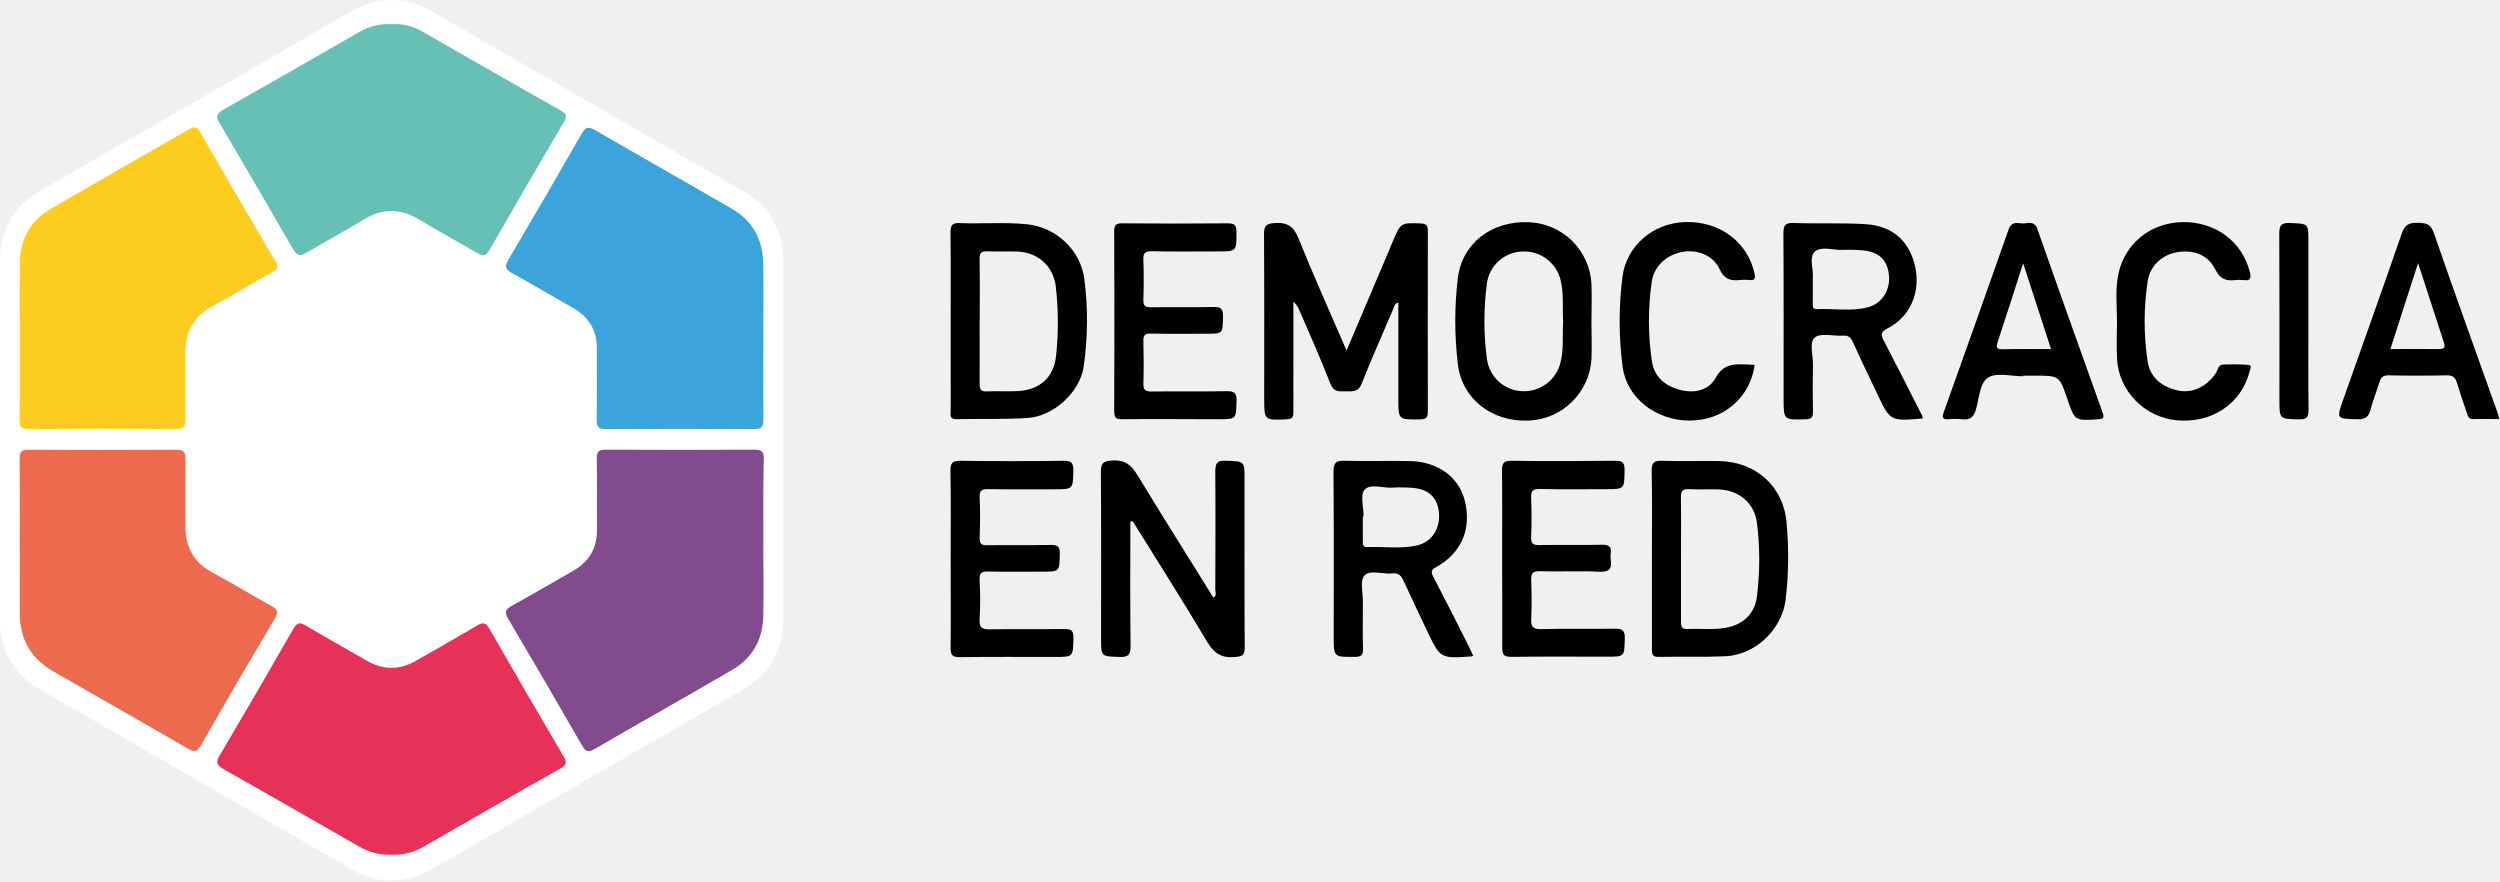
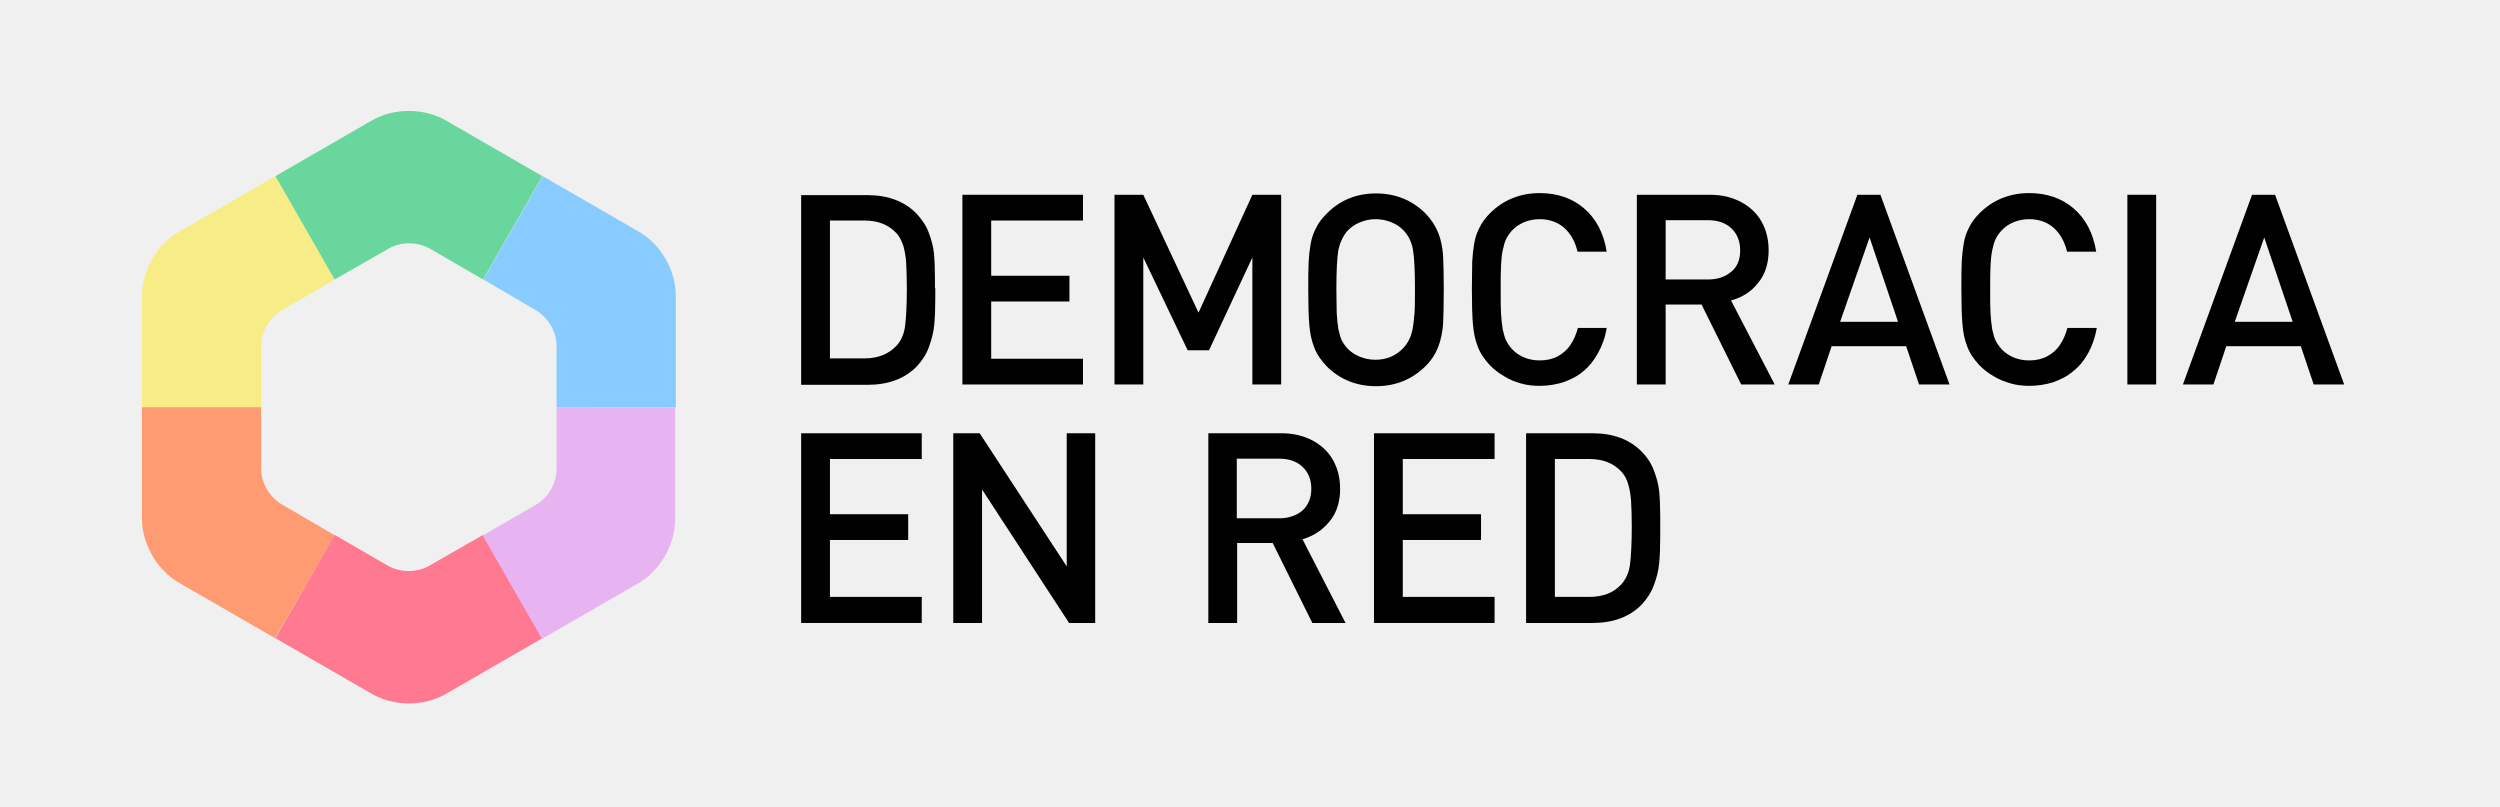
- <svg xmlns="http://www.w3.org/2000/svg" width="1123" height="396" viewBox="0 0 1123 396" fill="none">
-   <path d="M158.68 390.939L17.2 309.259C11.969 306.238 7.625 301.892 4.605 296.659C1.586 291.426 -0.002 285.491 2.67977e-05 279.449V116.099C-0.008 110.053 1.578 104.111 4.598 98.872C7.617 93.634 11.964 89.283 17.2 86.259L158.68 4.609C163.914 1.592 169.849 0.004 175.89 0.004C181.931 0.004 187.866 1.592 193.1 4.609L334.56 86.259C339.793 89.28 344.138 93.626 347.159 98.858C350.18 104.091 351.77 110.027 351.77 116.069V279.449C351.77 285.491 350.18 291.427 347.159 296.66C344.138 301.893 339.793 306.238 334.56 309.259L193.09 390.939C187.857 393.954 181.924 395.542 175.885 395.542C169.846 395.542 163.913 393.954 158.68 390.939V390.939Z" fill="white" />
-   <path d="M342.89 152.63C342.89 164.45 342.8 176.27 342.95 188.09C343 191.33 342.43 192.8 338.67 192.77C316.517 192.604 294.37 192.604 272.23 192.77C268.92 192.77 267.97 191.77 268.02 188.51C268.21 177.86 268.08 167.2 268.1 156.51C268.1 148.51 264.624 142.51 257.67 138.51C248.43 133.22 239.27 127.79 229.94 122.66C226.81 120.94 226.67 119.5 228.43 116.53C239.517 97.784 250.474 78.95 261.3 60.03C263.08 56.91 264.46 56.79 267.39 58.49C287.82 70.35 308.39 81.94 328.83 93.81C338.06 99.17 342.62 107.6 342.83 118.16C343.08 129.65 342.89 141.15 342.89 152.63Z" fill="#3DA4DB" />
-   <path d="M342.89 242.43C342.89 253.75 343.03 265.08 342.89 276.43C342.72 287.02 338.2 295.49 328.99 300.86C308.44 312.86 287.69 324.49 267.12 336.45C264.22 338.13 263.03 337.62 261.44 334.86C250.487 315.82 239.43 296.847 228.27 277.94C226.6 275.12 226.91 273.78 229.78 272.2C239.11 267.06 248.29 261.66 257.53 256.38C264.68 252.3 268.21 246.2 268.16 237.95C268.09 227.29 268.24 216.63 268.08 205.95C268.03 202.86 269.02 201.95 272.08 202C294.4 202.113 316.734 202.113 339.08 202C342.14 202 343.08 202.88 343.08 206C342.8 218.11 342.89 230.26 342.89 242.43Z" fill="#814B8E" />
-   <path d="M175.88 383.94C170.696 384.125 165.568 382.813 161.11 380.16C140.917 368.54 120.69 356.984 100.43 345.49C97.51 343.85 96.75 342.58 98.62 339.43C109.813 320.53 120.86 301.55 131.76 282.49C133.5 279.43 134.88 279.49 137.54 281.11C146.54 286.46 155.71 291.57 164.79 296.81C172.24 301.1 179.61 301.03 187.04 296.72C196.1 291.46 205.28 286.39 214.27 281C217.15 279.28 218.36 279.84 219.96 282.64C230.887 301.687 241.93 320.687 253.09 339.64C254.63 342.26 254.78 343.52 251.74 345.22C231.15 356.81 210.69 368.61 190.2 380.38C185.871 382.925 180.897 384.161 175.88 383.94V383.94Z" fill="#E63159" />
-   <path d="M8.89 152.03C8.89 140.7 8.81 129.38 8.89 118.03C8.99 107.33 13.79 99.031 22.95 93.721C43.5 81.721 64.23 70.01 84.84 58.111C87.15 56.781 88.42 56.77 89.9 59.34C101.107 78.807 112.417 98.221 123.83 117.58C125.2 119.91 124.73 120.91 122.51 122.15C113.51 127.15 104.7 132.59 95.59 137.45C86.98 142.04 83.2 149.08 83.25 158.57C83.25 168.4 83.15 178.23 83.31 188.05C83.37 191.3 82.75 192.77 79 192.74C57 192.58 35 192.58 13 192.74C9.74 192.74 8.72 191.81 8.77 188.5C9 176.35 8.89 164.19 8.89 152.03Z" fill="#FDCC21" />
-   <path d="M176.13 10.859C180.984 10.576 185.808 11.78 189.96 14.309C210.61 26.119 231.21 38.009 251.96 49.679C254.8 51.279 254.75 52.339 253.23 54.919C242.01 73.966 230.903 93.089 219.91 112.289C218.38 114.949 217.09 115.289 214.47 113.759C205.89 108.679 197.07 103.989 188.55 98.759C180.19 93.669 172.12 93.399 163.67 98.499C155.22 103.599 146.31 108.339 137.76 113.499C134.76 115.319 133.29 114.779 131.59 111.829C120.717 92.962 109.747 74.142 98.68 55.369C96.96 52.459 97.07 51.079 100.23 49.299C120.67 37.799 140.99 26.089 161.33 14.409C165.8 11.779 170.953 10.543 176.13 10.859V10.859Z" fill="#67C0B5" />
-   <path d="M8.89 242.49C8.89 230.33 8.97 218.17 8.83 206.01C8.83 203.01 9.64 202.01 12.75 202.01C34.917 202.13 57.08 202.13 79.24 202.01C82.72 202.01 83.38 203.31 83.34 206.4C83.19 216.4 83.34 226.4 83.28 236.4C83.28 245.69 86.93 252.64 95.37 257.16C104.32 261.94 112.97 267.29 121.86 272.16C124.56 273.65 125.28 274.76 123.51 277.75C112.29 296.643 101.223 315.62 90.31 334.68C88.53 337.79 87.24 337.97 84.31 336.24C64.31 324.62 44.17 313.24 24.11 301.7C14.02 295.91 8.83 287.24 8.92 275.48C8.95 264.48 8.89 253.48 8.89 242.49Z" fill="#EC6A4D" />
-   <path d="M604.87 157.47L622.78 115.26C623.746 112.973 624.71 110.677 625.67 108.37C629.22 99.95 629.21 100.09 638.14 100.37C640.93 100.45 641.4 101.48 641.39 103.93C641.33 130.91 641.33 157.893 641.39 184.88C641.39 187.88 640.3 188.37 637.63 188.4C628.13 188.5 628.13 188.59 628.13 179.15V135.97C626.32 136.29 626.28 137.76 625.82 138.83C621.08 149.97 616.13 161.04 611.68 172.32C610.03 176.55 607.08 175.67 604.06 175.78C601.04 175.89 598.98 175.92 597.57 172.27C593.32 161.27 588.46 150.53 583.83 139.7C583.225 138.106 582.252 136.677 580.99 135.53V158.64C580.99 167.47 580.93 176.29 580.99 185.12C580.99 187.39 580.5 188.24 577.99 188.35C567.88 188.82 567.88 188.92 567.88 178.78C567.88 154.29 567.96 129.78 567.8 105.32C567.8 101.61 568.52 100.45 572.57 100.19C578.5 99.8 581.19 101.79 583.4 107.36C590.04 123.85 597.36 140.03 604.87 157.47Z" fill="black" />
-   <path d="M507.75 234.329C507.75 252.949 507.63 271.569 507.85 290.179C507.85 294.179 506.85 295.229 502.85 295.099C494.61 294.819 494.6 295.039 494.6 286.659C494.6 261.839 494.7 237.029 494.51 212.219C494.51 208.219 495.35 207.119 499.59 206.859C505.26 206.499 508.12 208.759 510.88 213.329C522.1 231.819 533.68 250.089 545.08 268.489C546.72 267.559 545.9 266.079 545.91 264.949C545.97 247.289 546.05 229.639 545.91 211.949C545.91 208.249 546.53 206.749 550.7 206.949C559.03 207.289 559.04 207.019 559.04 215.329C559.04 240.469 558.96 265.619 559.13 290.759C559.13 294.309 558.13 294.849 554.75 295.149C548.68 295.699 545.32 293.479 542.22 288.249C531.38 269.999 519.97 252.099 508.77 234.059L507.75 234.329Z" fill="black" />
-   <path d="M863.79 187.95C849.07 189.26 849.08 189.26 843.11 176.62C839.49 168.97 835.78 161.36 832.31 153.62C831.31 151.44 830.15 150.62 827.81 150.77C823.51 151.03 817.91 149.43 815.24 151.58C812.57 153.73 814.47 159.65 814.38 163.9C814.234 170.9 814.234 177.9 814.38 184.9C814.44 187.45 813.74 188.28 811.05 188.35C801.19 188.61 801.19 188.73 801.19 178.95C801.19 154.3 801.27 129.65 801.11 105C801.11 101.41 801.77 100 805.71 100.17C816.52 100.55 827.38 100.03 838.17 100.71C850.31 101.46 858 108.63 860.35 120.06C862.7 131.49 858.06 142.29 847.93 147.49C844.39 149.32 844.99 150.71 846.39 153.39C852.15 164.39 857.74 175.56 863.39 186.66C863.549 187.082 863.682 187.512 863.79 187.95V187.95ZM814.31 124.79C814.31 129.06 814.31 132.56 814.31 136.06C814.31 137.35 814.04 138.96 816.1 138.87C823.73 138.53 831.46 139.96 838.98 138.06C845.23 136.47 849.04 130.53 848.55 124.06C848.03 117.13 844.39 113.3 837.17 112.5C834.017 112.189 830.845 112.109 827.68 112.26C823.4 112.41 817.91 110.41 815.17 113.08C812.43 115.75 814.76 121.26 814.31 124.79V124.79Z" fill="black" />
-   <path d="M661.74 294.549C661.523 294.678 661.291 294.779 661.05 294.85C646.95 295.85 646.96 295.85 640.92 283.1C637.45 275.75 633.92 268.439 630.54 261.029C629.46 258.639 628.3 257.249 625.39 257.579C621.12 258.049 615.39 255.819 612.92 258.519C610.81 260.799 612.24 266.409 612.21 270.519C612.21 277.519 612.05 284.519 612.26 291.519C612.35 294.459 611.26 295.049 608.59 295.069C599.1 295.139 599.1 295.25 599.1 285.84C599.1 261.2 599.2 236.559 599.01 211.919C599.01 207.969 600.01 206.849 604.01 206.969C613.83 207.259 623.66 206.909 633.48 207.119C645.85 207.379 655.25 214.279 657.92 224.679C661.18 237.349 656.65 248.339 645.23 254.679C642.9 255.969 642.65 256.809 643.84 259.089C649.16 269.229 654.29 279.479 659.47 289.689C660.23 291.309 660.97 292.939 661.74 294.549ZM612.53 231.989H612.18V242.989C612.18 244.359 612.1 245.829 614.07 245.749C621.69 245.429 629.39 246.749 636.9 244.899C643.12 243.349 646.82 237.619 646.42 230.899C646.01 224.019 642.29 219.989 635.22 219.209C631.912 218.901 628.586 218.848 625.27 219.049C621.02 219.239 615.36 217.119 612.95 220.049C610.92 222.399 612.53 227.869 612.53 231.989Z" fill="black" />
-   <path d="M427.04 144.39C427.04 131.08 427.13 117.78 426.97 104.47C426.97 101.33 427.58 100.07 431.02 100.21C441.15 100.63 451.32 99.7 461.44 100.75C474.44 102.09 485.51 112.43 487.1 125.45C488.774 138.504 488.666 151.725 486.78 164.75C485.09 176.12 473.34 186.99 461.61 187.75C451.01 188.47 440.33 188.04 429.69 188.29C426.28 188.37 427.05 186.13 427.05 184.29C427.03 171.003 427.026 157.703 427.04 144.39ZM440.04 143.9C440.04 153.37 440.11 162.85 440.04 172.33C440.04 174.8 440.53 175.95 443.31 175.82C447.96 175.59 452.63 175.94 457.31 175.67C467.19 175.11 473.47 169.43 474.42 159.59C475.485 149.328 475.435 138.981 474.27 128.73C473.14 119.35 466.09 113.24 456.67 112.97C452.35 112.85 448.01 113.1 443.67 112.88C440.87 112.74 439.97 113.6 440.03 116.46C440.2 125.6 440.09 134.75 440.09 143.9H440.04Z" fill="black" />
-   <path d="M742.04 251.021C742.04 237.881 742.2 224.741 741.94 211.601C741.86 207.741 743.05 206.871 746.69 206.991C755.17 207.261 763.69 206.991 772.15 207.101C788.67 207.371 801.22 218.491 802.52 234.821C803.605 246.427 803.455 258.116 802.07 269.691C800.3 282.901 788.38 294.201 775.07 294.791C765.07 295.231 755.07 294.861 745.13 295.071C742.13 295.131 742.03 293.721 742.04 291.441C742.07 277.971 742.04 264.501 742.04 251.021ZM755.1 251.241C755.1 260.541 755.1 269.851 755.1 279.151C755.1 281.231 755.26 282.711 757.96 282.561C763.6 282.261 769.26 282.991 774.88 282.061C782.88 280.741 788.28 275.841 789.24 267.771C790.585 256.879 790.585 245.863 789.24 234.971C788.08 225.811 780.97 220.031 771.71 219.831C767.39 219.731 763.06 219.951 758.71 219.731C755.91 219.591 755.01 220.451 755.06 223.321C755.21 232.621 755.1 241.931 755.1 251.261V251.241Z" fill="black" />
-   <path d="M714.88 144.379C714.88 150.039 715.12 155.709 714.88 161.379C714.417 168.676 711.254 175.54 706.008 180.633C700.762 185.726 693.807 188.683 686.5 188.929C669.92 189.559 656.67 179.079 654.84 163.439C653.335 150.69 653.335 137.808 654.84 125.059C656.7 109.419 669.84 99.179 686.62 99.819C693.925 100.058 700.877 103.021 706.107 108.127C711.337 113.233 714.466 120.112 714.88 127.409C715.11 133.039 714.89 138.709 714.88 144.379ZM702.16 144.639C701.78 138.349 702.56 131.989 701.01 125.769C700.096 122.025 697.921 118.708 694.851 116.378C691.781 114.047 688.002 112.843 684.15 112.969C680.206 113.011 676.408 114.46 673.438 117.054C670.467 119.648 668.521 123.218 667.95 127.119C666.41 138.501 666.41 150.038 667.95 161.419C668.501 165.327 670.422 168.912 673.371 171.535C676.32 174.158 680.104 175.648 684.05 175.739C687.98 175.864 691.831 174.611 694.935 172.197C698.04 169.783 700.203 166.36 701.05 162.519C702.5 156.609 701.77 150.599 702.16 144.639Z" fill="black" />
-   <path d="M527.81 188.261C519.98 188.261 512.15 188.181 504.33 188.311C501.74 188.361 500.48 187.981 500.5 184.881C500.62 157.921 500.62 130.954 500.5 103.981C500.5 101.161 501.28 100.301 504.14 100.321C519.96 100.451 535.78 100.481 551.59 100.321C554.82 100.321 555.43 101.371 555.42 104.321C555.42 112.941 555.54 112.941 546.9 112.941C537.07 112.941 527.25 113.081 517.43 112.861C514.29 112.791 513.43 113.721 513.6 116.751C513.83 122.751 513.8 128.751 513.6 134.751C513.52 137.431 514.44 138.071 516.99 138.031C526.31 137.891 535.64 138.141 544.99 137.891C548.46 137.801 549.47 138.781 549.38 142.261C549.18 149.911 549.38 149.911 541.9 149.911C533.58 149.911 525.25 150.021 516.9 149.851C514.22 149.791 513.54 150.641 513.61 153.221C513.78 159.541 513.8 165.871 513.61 172.221C513.53 175.051 514.37 175.911 517.24 175.871C528.39 175.711 539.55 175.951 550.7 175.721C554.28 175.651 555.62 176.331 555.47 180.271C555.17 188.271 555.47 188.321 547.29 188.321L527.81 188.261Z" fill="black" />
-   <path d="M427.04 251.051C427.04 237.891 427.2 224.74 426.94 211.59C426.86 207.71 428.06 206.941 431.69 206.991C447.024 207.191 462.357 207.191 477.69 206.991C481.14 206.941 482.23 207.76 482.14 211.34C481.95 219.78 482.14 219.79 473.45 219.79C463.63 219.79 453.8 219.9 443.98 219.72C440.98 219.66 439.91 220.361 440.06 223.551C440.34 229.551 440.27 235.551 440.06 241.551C439.98 244.181 440.78 244.95 443.39 244.92C452.88 244.78 462.39 244.98 471.87 244.79C474.98 244.73 476.15 245.36 476.06 248.79C475.87 256.79 476.06 256.79 468.34 256.79C460.18 256.79 452.01 256.941 443.86 256.711C440.67 256.621 439.93 257.651 440.05 260.711C440.365 266.53 440.365 272.361 440.05 278.181C439.78 282.241 441.44 282.75 444.9 282.69C455.9 282.49 466.9 282.69 477.9 282.56C480.85 282.56 482.27 282.89 482.19 286.5C481.99 295.1 482.19 295.101 473.66 295.101C459.51 295.101 445.35 295.01 431.2 295.18C428 295.18 426.97 294.471 427.02 291.101C427.16 277.691 427.04 264.371 427.04 251.051Z" fill="black" />
-   <path d="M674.76 250.51C674.76 237.51 674.86 224.51 674.7 211.56C674.7 208.31 675.19 206.93 678.94 206.98C694.42 207.2 709.94 207.15 725.39 206.98C728.47 206.98 729.78 207.5 729.75 210.98C729.67 219.74 729.86 219.74 721.26 219.74C711.43 219.74 701.61 219.9 691.79 219.65C688.39 219.57 687.64 220.65 687.79 223.83C688.03 229.64 688.02 235.48 687.79 241.3C687.68 244.18 688.63 244.89 691.4 244.84C700.72 244.68 710.05 244.92 719.4 244.7C722.61 244.63 724.07 245.43 723.53 248.78C723.4 249.605 723.4 250.445 723.53 251.27C724.24 255.52 722.85 257.04 718.24 256.81C709.43 256.37 700.59 256.88 691.77 256.59C688.23 256.47 687.72 257.82 687.83 260.84C688.04 266.49 688.09 272.17 687.83 277.84C687.65 281.38 688.38 282.71 692.36 282.6C703.36 282.27 714.36 282.6 725.36 282.41C728.75 282.34 729.94 283.14 729.85 286.75C729.65 294.97 729.85 294.98 721.85 294.98C707.53 294.98 693.21 294.87 678.9 295.06C675.58 295.06 674.77 294.14 674.82 290.92C674.87 277.48 674.76 263.99 674.76 250.51Z" fill="black" />
-   <path d="M908.821 169.03C903.511 169.03 897.111 167.21 893.191 169.54C889.271 171.87 889.07 178.88 887.59 183.92C886.59 187.45 884.88 188.83 881.29 188.33C879.297 188.104 877.284 188.104 875.29 188.33C872.44 188.57 872.34 187.33 873.14 185.12C882.9 157.78 892.68 130.45 902.27 103.05C903.49 99.56 905.911 100.12 908.221 100.36C910.531 100.6 913.741 98.7 915.221 102.94C924.861 130.5 934.71 157.94 944.55 185.47C945.41 187.87 944.55 188.2 942.4 188.34C931.99 189.02 931.99 189.08 928.64 179.2C925.09 168.74 925.09 168.74 913.8 168.74H908.8L908.821 169.03ZM921.33 156.82L908.8 118.26C904.69 131.01 901.141 142.26 897.411 153.41C896.571 155.95 896.69 156.96 899.74 156.89C906.68 156.7 913.68 156.82 921.33 156.82Z" fill="black" />
-   <path d="M1122.68 188.26C1118.57 188.26 1114.79 188.14 1111.02 188.26C1108.89 188.35 1108.58 186.88 1108.12 185.52C1106.56 180.97 1104.98 176.42 1103.61 171.81C1102.88 169.36 1101.61 168.54 1099.01 168.6C1090.34 168.78 1081.68 168.78 1073.01 168.6C1070.5 168.6 1069.49 169.47 1068.83 171.71C1067.61 175.84 1065.92 179.85 1064.83 184.01C1063.99 187.3 1062.47 188.41 1058.96 188.33C1049.47 188.09 1049.46 188.28 1052.6 179.42C1061.4 154.55 1070.3 129.72 1078.9 104.79C1080.26 100.79 1082.34 100.02 1086.13 100.09C1089.92 100.16 1091.89 100.63 1093.32 104.75C1102.52 131.41 1112.12 157.92 1121.58 184.49C1122.03 185.6 1122.27 186.69 1122.68 188.26ZM1073.68 156.8C1081.38 156.8 1088.52 156.71 1095.68 156.8C1098.14 156.8 1098.48 155.94 1097.81 153.9C1094.04 142.37 1090.3 130.83 1086.2 118.18C1081.92 131.59 1077.96 143.84 1073.75 156.82L1073.68 156.8Z" fill="black" />
-   <path d="M950.95 144.081C950.89 137.081 950.14 130.081 951.56 123.181C954.38 109.411 966.13 99.951 980.49 99.761C995.31 99.571 1007.39 108.691 1010.68 122.431C1011.3 125.031 1010.84 126.211 1007.94 125.821C1006.61 125.66 1005.27 125.66 1003.94 125.821C999.85 126.271 997.22 125.311 995.1 121.021C991.93 114.601 985.77 112.251 978.69 113.171C971.61 114.091 965.91 119.091 964.76 126.171C962.942 138.022 962.909 150.079 964.66 161.941C965.73 169.601 971 173.751 978.23 175.391C984.74 176.871 991.15 173.741 995.33 167.661C996.28 166.271 996.27 163.831 998.65 163.771C1002.47 163.594 1006.3 163.637 1010.11 163.901C1011.76 164.051 1010.78 165.791 1010.54 166.771C1006.84 181.441 993.46 190.341 977.54 188.771C963.37 187.361 951.83 175.651 950.99 161.491C950.68 155.741 950.95 149.901 950.95 144.081Z" fill="black" />
-   <path d="M788.2 163.91C786.2 178.59 774.2 188.84 759.2 188.91C743.87 189.02 730.72 178.81 728.87 164.74C727.127 151.351 727.103 137.794 728.8 124.4C730.57 110.34 742.69 100.13 757.09 99.74C772.49 99.33 784.95 108.64 788.09 122.68C788.61 125.05 788.37 126.1 785.71 125.78C784.381 125.629 783.039 125.629 781.71 125.78C777.48 126.22 774.56 125.56 772.41 120.85C769.55 114.58 762.1 111.85 755.41 113.21C748.29 114.63 742.89 119.78 741.93 126.8C740.262 138.516 740.289 150.411 742.01 162.12C743.01 169.12 747.69 173.22 754.32 175.05C760.95 176.88 767.52 175.47 770.68 169.73C774.24 163.28 779.13 163.5 784.74 163.73L788.2 163.91Z" fill="black" />
-   <path d="M1036.93 144.439C1036.93 157.569 1036.82 170.709 1037 183.839C1037.05 187.119 1036.48 188.449 1032.79 188.369C1023.93 188.179 1023.92 188.369 1023.92 179.579C1023.92 154.809 1023.99 130.029 1023.85 105.259C1023.85 101.659 1024.33 99.989 1028.58 100.169C1036.92 100.509 1036.93 100.229 1036.93 108.529V144.439Z" fill="black" />
+ <svg xmlns="http://www.w3.org/2000/svg" version="1.1" id="Layer_1" x="0px" y="0px" viewBox="0 0 738 238" style="enable-background:new 0 0 738 238;" xml:space="preserve">
+   <style type="text/css">
+ 	.st0{fill:#F7EC86;}
+ 	.st1{fill:#69D69D;}
+ 	.st2{fill:#88CBFF;}
+ 	.st3{fill:#FF9B73;}
+ 	.st4{fill:#FF7990;}
+ 	.st5{fill:#E7B4F1;}
+ 	.st6{fill:#FFFFFF;}
+ </style>
+   <g>
+     <g>
+       <g>
+         <path d="M267.7,85.1c0-3.2-0.1-5.7-0.2-7.5c-0.1-1.8-0.4-3.4-0.8-4.9c-0.5-1.5-1.1-2.8-2-3.8c-2.3-2.5-5.4-3.8-9.5-3.8H245v40.7     h10.2c4,0,7.2-1.3,9.5-3.8c1.3-1.4,2.2-3.4,2.5-5.9C267.5,93.6,267.7,90,267.7,85.1 M276.1,85.1v2.8c0,3-0.1,5.7-0.3,7.9     c-0.2,2.3-0.8,4.5-1.6,6.7c-0.8,2.2-2.1,4.1-3.7,5.8c-3.5,3.5-8.3,5.3-14.4,5.3h-19.6v-56H256c6.1,0,10.9,1.8,14.4,5.3     c1.6,1.7,2.9,3.5,3.7,5.6c0.8,2.1,1.4,4.2,1.6,6.3c0.2,2.2,0.3,4.7,0.3,7.6v2.7H276.1z" />
+         <polygon points="319.7,113.5 284.1,113.5 284.1,57.5 319.7,57.5 319.7,65.1 292.6,65.1 292.6,81.4 315.7,81.4 315.7,89 292.6,89      292.6,105.9 319.7,105.9    " />
+         <polygon points="378.2,113.5 369.7,113.5 369.7,76 356.9,103.4 350.6,103.4 337.5,76 337.5,113.5 329,113.5 329,57.5 337.5,57.5      353.8,92.3 369.7,57.5 378.2,57.5    " />
+         <path d="M417.7,85.5c0-5.6-0.2-9.5-0.6-11.8c-0.4-2.3-1.3-4.1-2.7-5.6c-1-1.1-2.2-1.9-3.7-2.5c-1.5-0.6-3-0.9-4.6-0.9     s-3.1,0.3-4.6,0.9c-1.5,0.6-2.7,1.5-3.7,2.5c-1.3,1.5-2.2,3.4-2.7,5.6c-0.4,2.3-0.6,6.2-0.6,11.7c0,3,0.1,5.3,0.1,7.1     c0.1,1.8,0.3,3.3,0.5,4.7c0.3,1.3,0.6,2.4,0.9,3.1c0.4,0.8,0.9,1.6,1.7,2.5c1,1.1,2.3,1.9,3.7,2.5c1.5,0.6,3,0.9,4.6,0.9     c3.4,0,6.1-1.2,8.3-3.5c0.9-1,1.6-2.1,2.1-3.4s0.8-3,1-5.2C417.7,92,417.7,89.1,417.7,85.5 M426.2,85.5c0,4.4-0.1,7.8-0.2,10.2     c-0.2,2.3-0.6,4.5-1.4,6.6s-2,4-3.7,5.7c-4,4-8.9,6-14.7,6s-10.7-2-14.6-5.9c-1.7-1.8-3-3.7-3.7-5.7c-0.8-2-1.2-4.2-1.4-6.6     c-0.2-2.4-0.3-5.8-0.3-10.2c0-3.4,0-6.1,0.1-8.1s0.3-3.8,0.6-5.5c0.3-1.7,0.8-3.2,1.6-4.7c0.7-1.5,1.8-2.9,3.1-4.2     c3.9-4,8.8-6,14.6-6s10.7,2,14.7,6c1.7,1.8,2.9,3.7,3.7,5.7c0.8,2,1.2,4.2,1.4,6.6C426.1,77.6,426.2,81,426.2,85.5" />
+         <path d="M474.3,96.7c-0.4,2.8-1.3,5.2-2.5,7.4c-1.2,2.2-2.6,4-4.3,5.4c-1.7,1.5-3.7,2.5-5.9,3.3c-2.2,0.7-4.6,1.1-7.1,1.1     c-1.9,0-3.8-0.2-5.5-0.7s-3.4-1.1-4.9-2.1c-1.6-0.9-3-2-4.2-3.2c-1.7-1.8-3-3.7-3.7-5.7c-0.8-2-1.2-4.2-1.4-6.6     c-0.2-2.4-0.3-5.8-0.3-10.2c0-3.4,0.1-6.1,0.1-8.1c0.1-2,0.3-3.8,0.6-5.5c0.3-1.7,0.8-3.2,1.6-4.7c0.7-1.5,1.8-2.9,3.1-4.2     c1.9-1.9,4.1-3.4,6.6-4.4s5.1-1.5,8-1.5c5.2,0,9.6,1.5,13.1,4.5s5.8,7.2,6.7,12.8h-8.6c-0.7-2.9-2-5.3-3.9-7     c-1.9-1.7-4.4-2.6-7.3-2.6c-1.6,0-3.2,0.3-4.6,0.9c-1.4,0.6-2.6,1.4-3.6,2.5c-0.7,0.8-1.3,1.6-1.7,2.5c-0.4,0.8-0.7,1.9-1,3.3     s-0.4,2.9-0.5,4.6s-0.1,4.1-0.1,7.1s0,5.3,0.1,7s0.3,3.3,0.5,4.6c0.3,1.4,0.6,2.5,1,3.3s1,1.7,1.7,2.5c1,1.1,2.2,1.9,3.6,2.5     s3,0.9,4.6,0.9c2,0,3.8-0.4,5.3-1.2c1.5-0.8,2.8-1.9,3.8-3.4s1.7-3.1,2.2-5h8.5V96.7z" />
+         <path d="M513.7,73.9c0-2.7-0.9-4.9-2.6-6.5c-1.7-1.6-4-2.4-6.9-2.4h-12.5v17.5h12.5c2.9,0,5.1-0.8,6.9-2.3     C512.9,78.7,513.7,76.6,513.7,73.9 M523.9,113.5H514l-11.7-23.6h-10.6v23.6h-8.5v-56h21.6c3.4,0,6.4,0.7,9.1,2.1     c2.6,1.4,4.7,3.3,6.1,5.8c1.4,2.5,2.1,5.3,2.1,8.5c0,3.8-1,7.1-3.1,9.6c-2,2.6-4.7,4.3-8,5.2L523.9,113.5z" />
+         <path d="M560.3,95l-8.4-24.9L543.2,95H560.3z M575.5,113.5h-9l-3.8-11.3h-22l-3.8,11.3h-9l20.4-56h6.8L575.5,113.5z" />
+         <path d="M619,96.7c-0.5,2.8-1.3,5.2-2.5,7.4c-1.2,2.2-2.6,4-4.4,5.4c-1.7,1.5-3.7,2.5-5.9,3.3c-2.2,0.7-4.6,1.1-7.1,1.1     c-1.9,0-3.8-0.2-5.5-0.7s-3.4-1.1-5-2.1c-1.6-0.9-3-2-4.2-3.2c-1.7-1.8-3-3.7-3.7-5.7c-0.8-2-1.2-4.2-1.4-6.6s-0.3-5.8-0.3-10.2     c0-3.4,0-6.1,0.1-8.1s0.3-3.8,0.6-5.5s0.8-3.2,1.6-4.7c0.7-1.5,1.8-2.9,3.1-4.2c1.9-1.9,4.1-3.4,6.6-4.4s5.1-1.5,8-1.5     c5.2,0,9.6,1.5,13.1,4.5s5.8,7.2,6.7,12.8h-8.6c-0.7-2.9-2-5.3-3.9-7c-1.9-1.7-4.4-2.6-7.3-2.6c-1.6,0-3.2,0.3-4.6,0.9     c-1.4,0.6-2.6,1.4-3.6,2.5c-0.7,0.8-1.3,1.6-1.7,2.5c-0.4,0.8-0.7,1.9-1,3.3s-0.4,2.9-0.5,4.6s-0.1,4.1-0.1,7.1s0,5.3,0.1,7     s0.3,3.3,0.5,4.6c0.3,1.4,0.6,2.5,1,3.3s1,1.7,1.7,2.5c1,1.1,2.2,1.9,3.6,2.5c1.4,0.6,3,0.9,4.6,0.9c2,0,3.8-0.4,5.3-1.2     c1.5-0.8,2.8-1.9,3.8-3.4s1.7-3.1,2.2-5h8.7V96.7z" />
+         <rect x="628" y="57.5" width="8.5" height="56" />
+         <path d="M676.8,95l-8.4-24.9L659.7,95H676.8z M692,113.5h-9l-3.8-11.3h-22l-3.8,11.3h-9l20.4-56h6.8L692,113.5z" />
+         <polygon points="272.1,183.9 236.5,183.9 236.5,127.9 272.1,127.9 272.1,135.5 245,135.5 245,151.8 268.1,151.8 268.1,159.4      245,159.4 245,176.2 272.1,176.2    " />
+         <polygon points="323.3,183.9 315.6,183.9 289.9,144.5 289.9,183.9 281.4,183.9 281.4,127.9 289.2,127.9 314.9,167.2 314.9,127.9      323.3,127.9    " />
+         <path d="M387.1,144.3c0-2.7-0.9-4.9-2.6-6.5c-1.7-1.6-4-2.4-6.9-2.4h-12.5V153h12.5c2.8,0,5.1-0.8,6.9-2.3     C386.2,149.1,387.1,147,387.1,144.3 M397.2,183.9h-9.8l-11.7-23.6h-10.5v23.6h-8.5v-56h21.6c3.4,0,6.4,0.7,9.1,2.1     c2.6,1.4,4.7,3.3,6.1,5.8s2.1,5.3,2.1,8.5c0,3.8-1,7.1-3.1,9.6c-2.1,2.6-4.7,4.3-8,5.3L397.2,183.9z" />
+         <polygon points="441.2,183.9 405.6,183.9 405.6,127.9 441.2,127.9 441.2,135.5 414.1,135.5 414.1,151.8 437.2,151.8 437.2,159.4      414.1,159.4 414.1,176.2 441.2,176.2    " />
+         <path d="M481.7,155.5c0-3.2-0.1-5.7-0.2-7.5s-0.4-3.4-0.8-4.9s-1.1-2.8-2-3.8c-2.3-2.5-5.4-3.8-9.5-3.8H459v40.7h10.2     c4,0,7.2-1.2,9.5-3.8c1.3-1.5,2.2-3.4,2.5-5.9S481.7,160.3,481.7,155.5 M490.1,155.5v2.8c0,3-0.1,5.7-0.3,7.9     c-0.2,2.3-0.8,4.5-1.6,6.6c-0.8,2.2-2.1,4.1-3.7,5.8c-3.5,3.5-8.3,5.3-14.4,5.3h-19.6v-56h19.6c6.1,0,10.9,1.8,14.4,5.3     c1.7,1.7,2.9,3.5,3.7,5.6c0.8,2.1,1.4,4.2,1.6,6.3c0.2,2.1,0.3,4.7,0.3,7.6V155.5z" />
+       </g>
+     </g>
+     <g>
+       <path class="st0" d="M77.1,102.1c0-4.2,2.5-8.5,6.1-10.5l15.7-9.1L81.3,52L52.9,68.4c-6.6,3.7-11,11.4-11,19v32.8h35.2V102.1z" />
+       <path class="st1" d="M114.7,73.4c3.6-2.1,8.5-2.1,12.2,0l15.7,9.1L160.1,52l-28.4-16.4c-6.6-3.8-15.4-3.8-22,0L81.3,52l17.5,30.5    L114.7,73.4z" />
+       <path class="st2" d="M158.2,91.6c3.6,2.1,6.1,6.3,6.1,10.5v18.2h35.2V87.4c0-7.6-4.4-15.3-10.9-19L160.2,52l-17.5,30.5L158.2,91.6    z" />
+       <path class="st3" d="M83.2,148.9c-3.6-2.1-6.1-6.3-6.1-10.5v-18.2H41.9v32.8c0,7.6,4.4,15.2,10.9,19l28.4,16.4L98.8,158    L83.2,148.9z" />
+       <path class="st4" d="M126.7,167c-3.6,2.1-8.5,2.1-12.2,0l-15.7-9.1l-17.5,30.5l28.4,16.4c6.6,3.8,15.4,3.8,22,0l28.4-16.4    l-17.5-30.5L126.7,167z" />
+       <path class="st5" d="M164.3,120.3v18.2c0,4.2-2.5,8.5-6.1,10.5l-15.7,9.1l17.5,30.5l28.4-16.4c6.6-3.8,10.9-11.5,10.9-19v-32.8    L164.3,120.3z" />
+     </g>
+   </g>
</svg>
